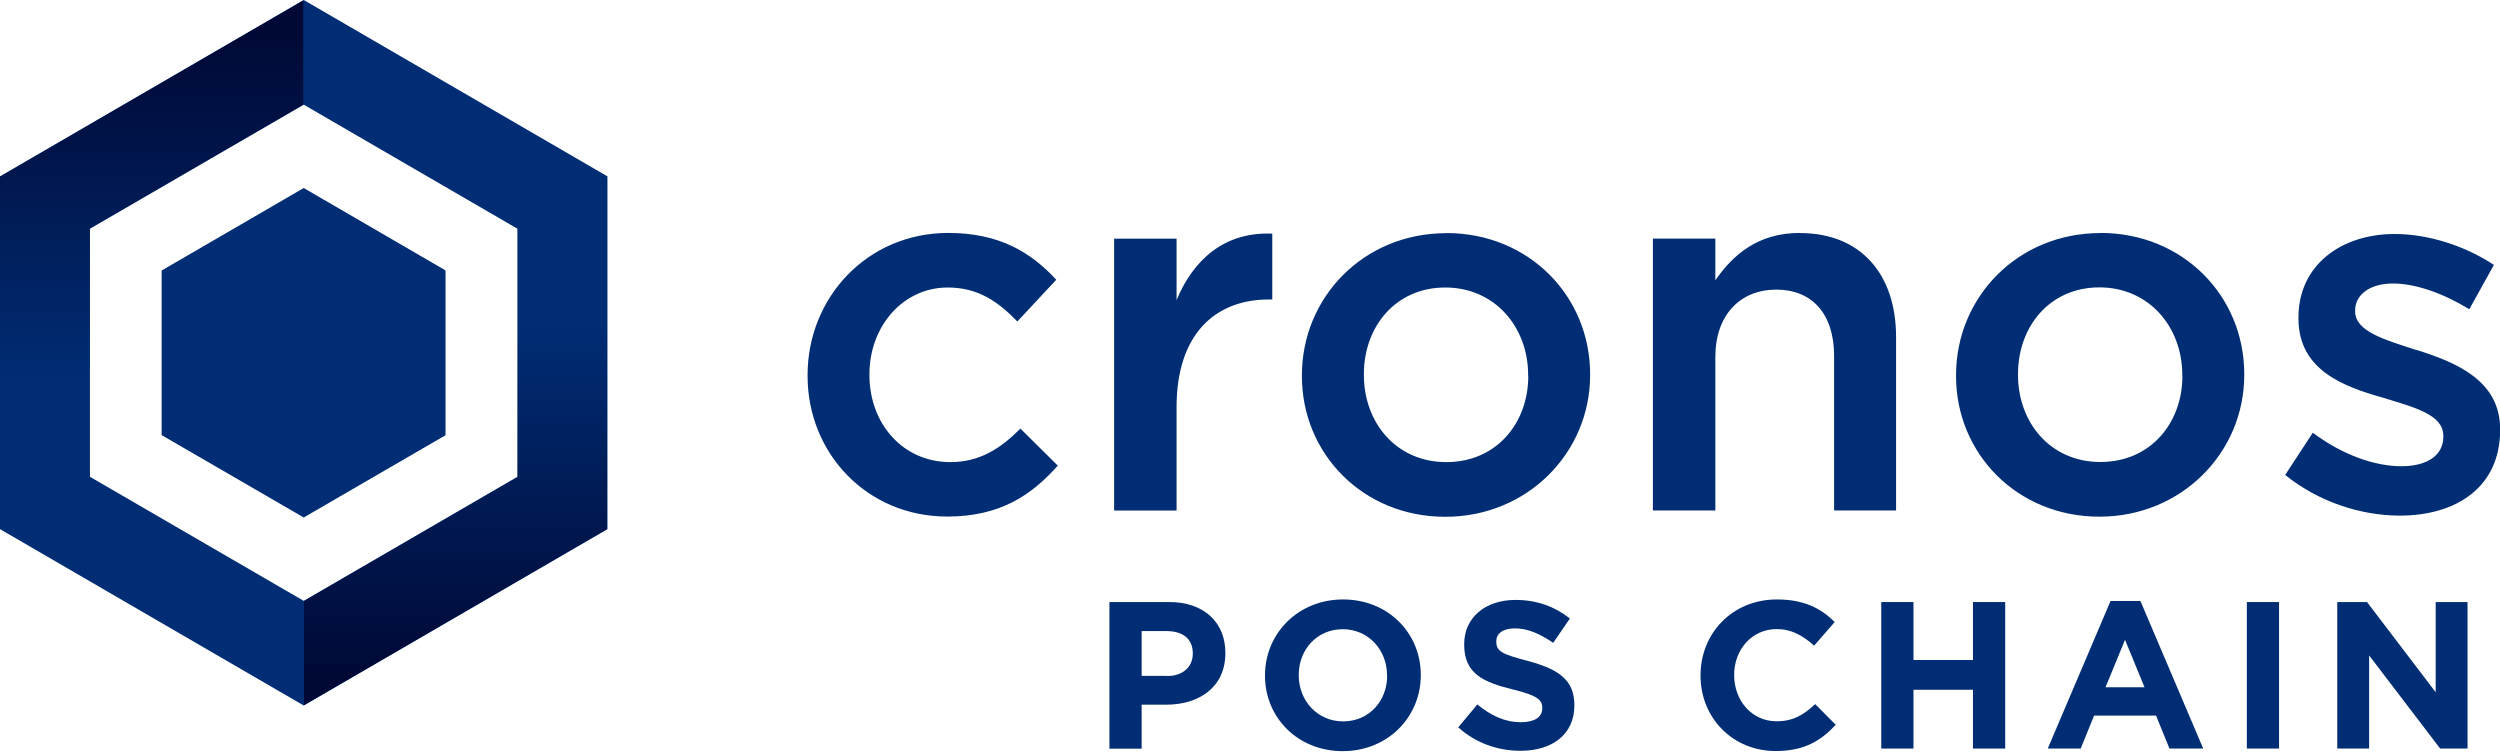
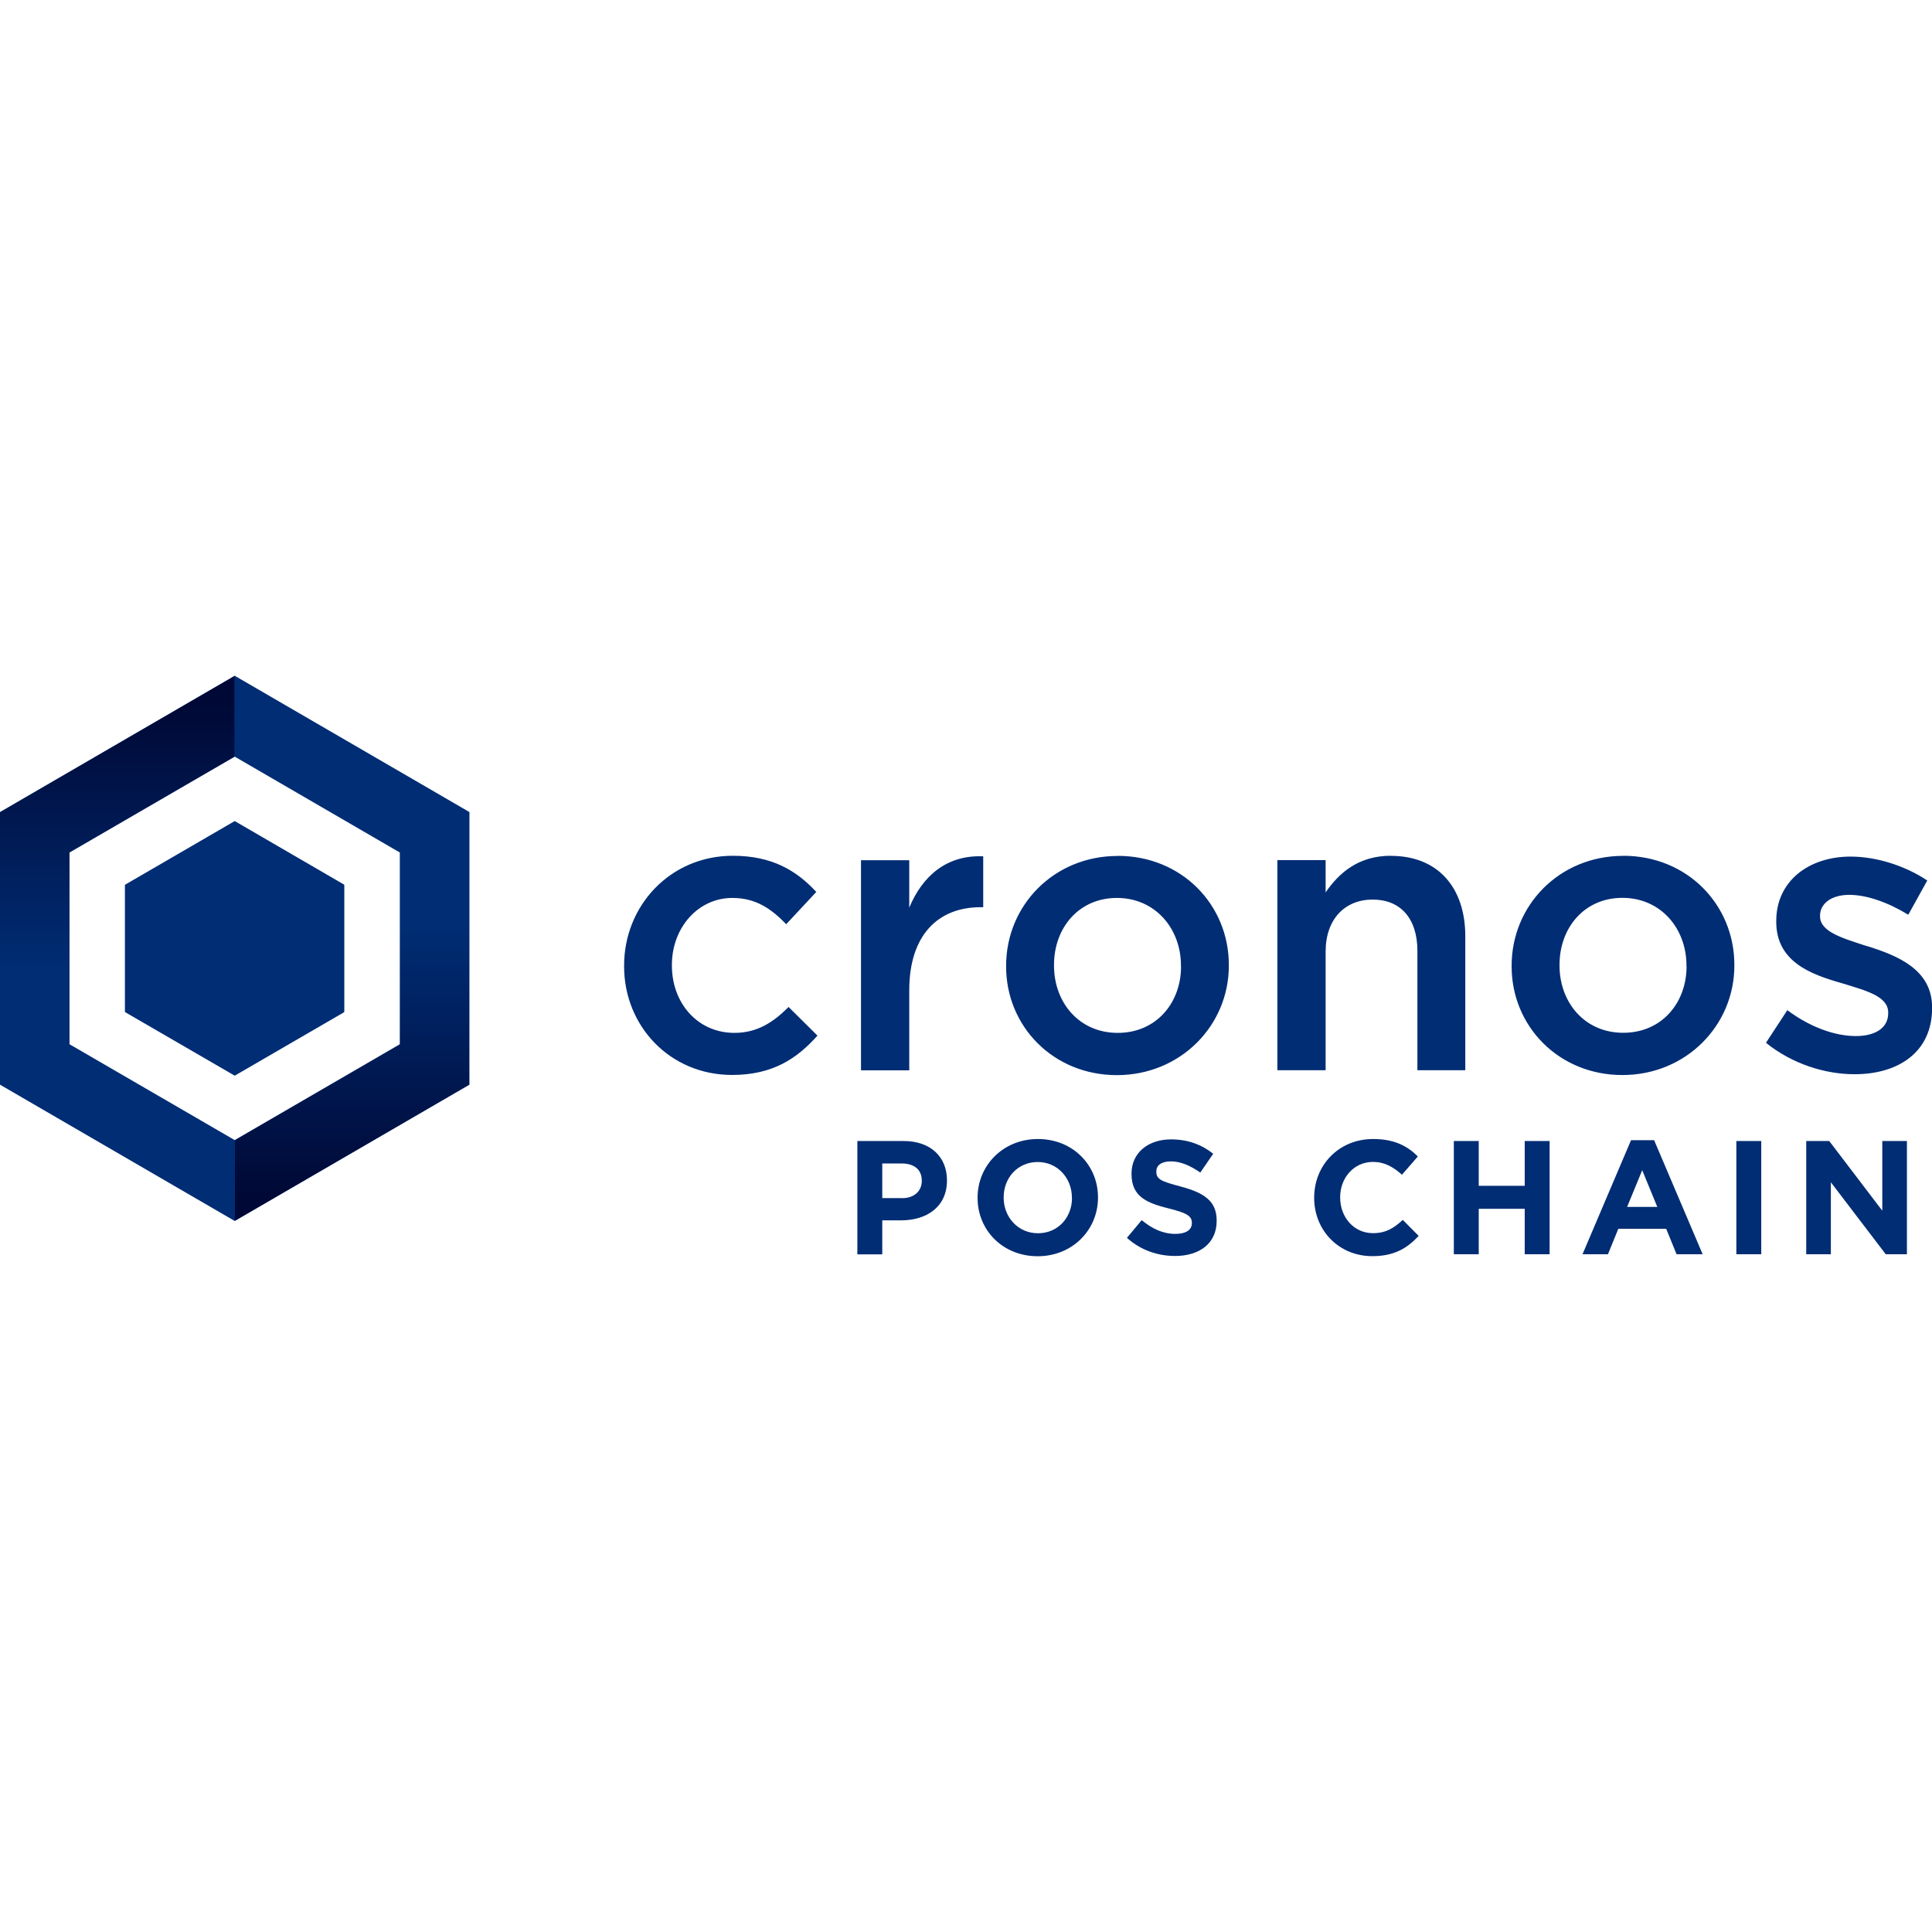
- <svg xmlns="http://www.w3.org/2000/svg" xmlns:xlink="http://www.w3.org/1999/xlink" viewBox="0 0 212.61 63.88">
-   <defs>
+ <svg xmlns="http://www.w3.org/2000/svg" xmlns:xlink="http://www.w3.org/1999/xlink" viewBox="0 0 212.61 212.61" width="212.61" height="212.61">
+   <rect width="212.61" height="212.61" fill="none" />
+   <defs transform="translate(0.0,74.365)">
    <style>.cls-1{clip-path:url(#clippath);}.cls-2{fill:none;}.cls-2,.cls-3,.cls-4,.cls-5,.cls-6,.cls-7{stroke-width:0px;}.cls-8{mask:url(#mask);}.cls-3{fill:url(#linear-gradient);}.cls-9{mix-blend-mode:multiply;}.cls-10{clip-path:url(#clippath-1);}.cls-4{fill:url(#linear-gradient-4);}.cls-5{fill:url(#linear-gradient-2);}.cls-6{fill:url(#linear-gradient-3);}.cls-11{isolation:isolate;}.cls-12{mask:url(#mask-1);}.cls-7{fill:#002d74;}</style>
    <clipPath id="clippath">
      <polygon class="cls-2" points="25.83 60 51.66 45 51.66 15 25.83 0 25.83 8.9 44 19.45 44 40.56 25.83 51.11 25.83 60" />
    </clipPath>
    <linearGradient id="linear-gradient" x1="-868.56" y1="621.14" x2="-867.55" y2="621.14" gradientTransform="translate(18568.97 -25851.45) rotate(-90) scale(29.83 -29.83)" gradientUnits="userSpaceOnUse">
      <stop offset="0" stop-color="#fff" />
      <stop offset="1" stop-color="#000" />
    </linearGradient>
    <mask id="mask" x="25.83" y="0" width="25.83" height="60" maskUnits="userSpaceOnUse">
      <rect class="cls-3" x="25.83" y="0" width="25.83" height="60" />
    </mask>
    <linearGradient id="linear-gradient-2" x1="-868.56" y1="621.14" x2="-867.55" y2="621.14" gradientTransform="translate(18568.97 -25851.45) rotate(-90) scale(29.83 -29.83)" gradientUnits="userSpaceOnUse">
      <stop offset="0" stop-color="#002d74" />
      <stop offset="1" stop-color="#002d74" />
    </linearGradient>
    <clipPath id="clippath-1">
      <polygon class="cls-2" points="25.83 51.11 7.65 40.56 7.65 19.45 25.83 8.9 25.83 0 0 15 0 45 25.83 60 25.83 51.11" />
    </clipPath>
    <linearGradient id="linear-gradient-3" x1="-908.18" y1="680.7" x2="-907.18" y2="680.7" gradientTransform="translate(-20294.33 27093.63) rotate(90) scale(29.83 -29.83)" xlink:href="#linear-gradient" />
    <mask id="mask-1" x="0" y="0" width="25.83" height="60" maskUnits="userSpaceOnUse">
      <rect class="cls-6" y="0" width="25.83" height="60" />
    </mask>
    <linearGradient id="linear-gradient-4" x1="-908.18" y1="680.7" x2="-907.18" y2="680.7" gradientTransform="translate(-20294.33 27093.63) rotate(90) scale(29.83 -29.83)" xlink:href="#linear-gradient-2" />
  </defs>
-   <g class="cls-11">
+   <g class="cls-11" transform="translate(0.0,74.365)">
    <g id="Logo">
      <g id="Cronos_inline_color">
        <path class="cls-7" d="m7.65,40.55v-21.1l18.18-10.55,18.17,10.55v21.1l-18.17,10.55-18.18-10.55ZM25.83,0L0,15v30l25.83,15,25.83-15V15L25.83,0Z" />
        <g class="cls-9">
          <g class="cls-1">
            <g class="cls-8">
              <rect class="cls-5" x="25.83" y="0" width="25.83" height="60" />
            </g>
          </g>
        </g>
        <g class="cls-9">
          <g class="cls-10">
            <g class="cls-12">
              <rect class="cls-4" y="0" width="25.83" height="60" />
            </g>
          </g>
        </g>
        <polygon class="cls-7" points="37.89 37.01 25.83 44.01 13.76 37.01 13.76 23 25.83 15.99 37.89 23 32.87 25.91 25.83 21.83 18.79 25.91 18.79 34.09 25.83 38.17 32.87 34.09 37.89 37.01" />
        <path class="cls-7" d="m100.06,25.51v-5.21h-5.31v23.12h5.31v-8.8c0-6.13,3.22-9.15,7.84-9.15h.3v-5.6c-4.05-.17-6.7,2.19-8.14,5.65m22.94-5.69c-7.05,0-12.28,5.47-12.28,12.08v.09c0,6.57,5.18,11.95,12.19,11.95s12.32-5.47,12.32-12.04v-.09c0-6.61-5.18-12-12.23-12m6.97,12.17c0,3.98-2.7,7.31-6.97,7.31s-7.01-3.37-7.01-7.4v-.09c0-4.03,2.7-7.36,6.92-7.36s7.05,3.37,7.05,7.44v.09Zm-49.15,7.31c-4.05,0-6.88-3.28-6.88-7.4v-.09c0-4.03,2.83-7.36,6.66-7.36,2.61,0,4.31,1.23,5.92,2.89l3.31-3.55c-2.18-2.36-4.88-3.98-9.18-3.98-6.92,0-11.97,5.52-11.97,12.08v.09c0,6.57,5.05,11.95,11.88,11.95,4.48,0,7.14-1.8,9.4-4.33l-3.18-3.15c-1.7,1.71-3.48,2.85-5.96,2.85m124.65-9.54c-2.7-.88-5.18-1.58-5.18-3.28v-.09c0-1.27,1.18-2.28,3.22-2.28,1.92,0,4.27.83,6.49,2.19l2.09-3.77c-2.44-1.62-5.57-2.63-8.44-2.63-4.57,0-8.18,2.67-8.18,7.09v.09c0,4.38,3.79,5.78,7.18,6.74,2.7.83,5.14,1.44,5.14,3.24v.09c0,1.53-1.31,2.5-3.57,2.5s-5.01-.96-7.53-2.85l-2.35,3.59c2.87,2.32,6.49,3.46,9.75,3.46,4.79,0,8.53-2.41,8.53-7.27v-.09c0-4.16-3.79-5.69-7.14-6.74m-52.42-9.94c-3.57,0-5.7,1.88-7.18,4.03v-3.55h-5.31v23.12h5.31v-13.05c0-3.59,2.13-5.73,5.18-5.73s4.92,2.06,4.92,5.65v13.13h5.27v-14.75c0-5.34-3-8.84-8.18-8.84m25.56,0c-7.05,0-12.28,5.47-12.28,12.08v.09c0,6.57,5.18,11.95,12.19,11.95s12.32-5.47,12.32-12.04v-.09c0-6.61-5.18-12-12.23-12m6.97,12.17c0,3.98-2.7,7.31-6.97,7.31s-7.01-3.37-7.01-7.4v-.09c0-4.03,2.7-7.36,6.92-7.36s7.05,3.37,7.05,7.44v.09Z" />
      </g>
      <path class="cls-7" d="m37.89,36.97l-12.06,6.96-12.07-6.96v-13.93l12.07-6.97,12.06,6.97v13.93Z" />
      <path class="cls-7" d="m94.35,51.2h5.09c2.97,0,4.77,1.75,4.77,4.31v.04c0,2.9-2.24,4.38-5.04,4.38h-2.08v3.74h-2.74v-12.46Zm4.92,6.29c1.37,0,2.17-.82,2.17-1.89v-.04c0-1.23-.85-1.89-2.23-1.89h-2.12v3.81h2.17Z" />
      <path class="cls-7" d="m107.58,57.47v-.04c0-3.54,2.8-6.45,6.64-6.45s6.61,2.87,6.61,6.41v.04c0,3.54-2.8,6.45-6.64,6.45s-6.61-2.87-6.61-6.41Zm10.38,0v-.04c0-2.14-1.57-3.92-3.77-3.92s-3.74,1.75-3.74,3.88v.04c0,2.14,1.57,3.92,3.78,3.92s3.74-1.75,3.74-3.88Z" />
      <path class="cls-7" d="m124.02,61.85l1.62-1.94c1.14.93,2.3,1.51,3.72,1.51,1.14,0,1.8-.44,1.8-1.17v-.04c0-.7-.43-1.07-2.51-1.58-2.53-.62-4.13-1.35-4.13-3.81v-.04c0-2.26,1.8-3.76,4.36-3.76,1.83,0,3.35.57,4.63,1.58l-1.42,2.07c-1.12-.77-2.17-1.23-3.24-1.23s-1.6.46-1.6,1.09v.04c0,.84.53,1.07,2.69,1.64,2.53.68,3.95,1.57,3.95,3.74v.04c0,2.48-1.89,3.86-4.58,3.86-1.91,0-3.79-.64-5.29-1.99Z" />
      <path class="cls-7" d="m144.62,57.47v-.04c0-3.54,2.67-6.45,6.5-6.45,2.33,0,3.77.78,4.91,1.92l-1.75,2.01c-.98-.87-1.92-1.41-3.19-1.41-2.1,0-3.61,1.75-3.61,3.88v.04c0,2.14,1.48,3.92,3.61,3.92,1.42,0,2.3-.55,3.28-1.46l1.75,1.76c-1.28,1.37-2.69,2.23-5.11,2.23-3.67,0-6.39-2.83-6.39-6.41Z" />
      <path class="cls-7" d="m159.99,51.2h2.74v4.93h5.06v-4.93h2.74v12.46h-2.74v-5h-5.06v5h-2.74v-12.46Z" />
      <path class="cls-7" d="m179.5,51.11h2.53l5.34,12.55h-2.87l-1.14-2.8h-5.27l-1.14,2.8h-2.8l5.34-12.55Zm2.88,7.34l-1.66-4.04-1.66,4.04h3.31Z" />
      <path class="cls-7" d="m191.08,51.2h2.74v12.46h-2.74v-12.46Z" />
      <path class="cls-7" d="m198.77,51.2h2.53l5.84,7.67v-7.67h2.71v12.46h-2.33l-6.04-7.92v7.92h-2.71v-12.46Z" />
    </g>
  </g>
</svg>
